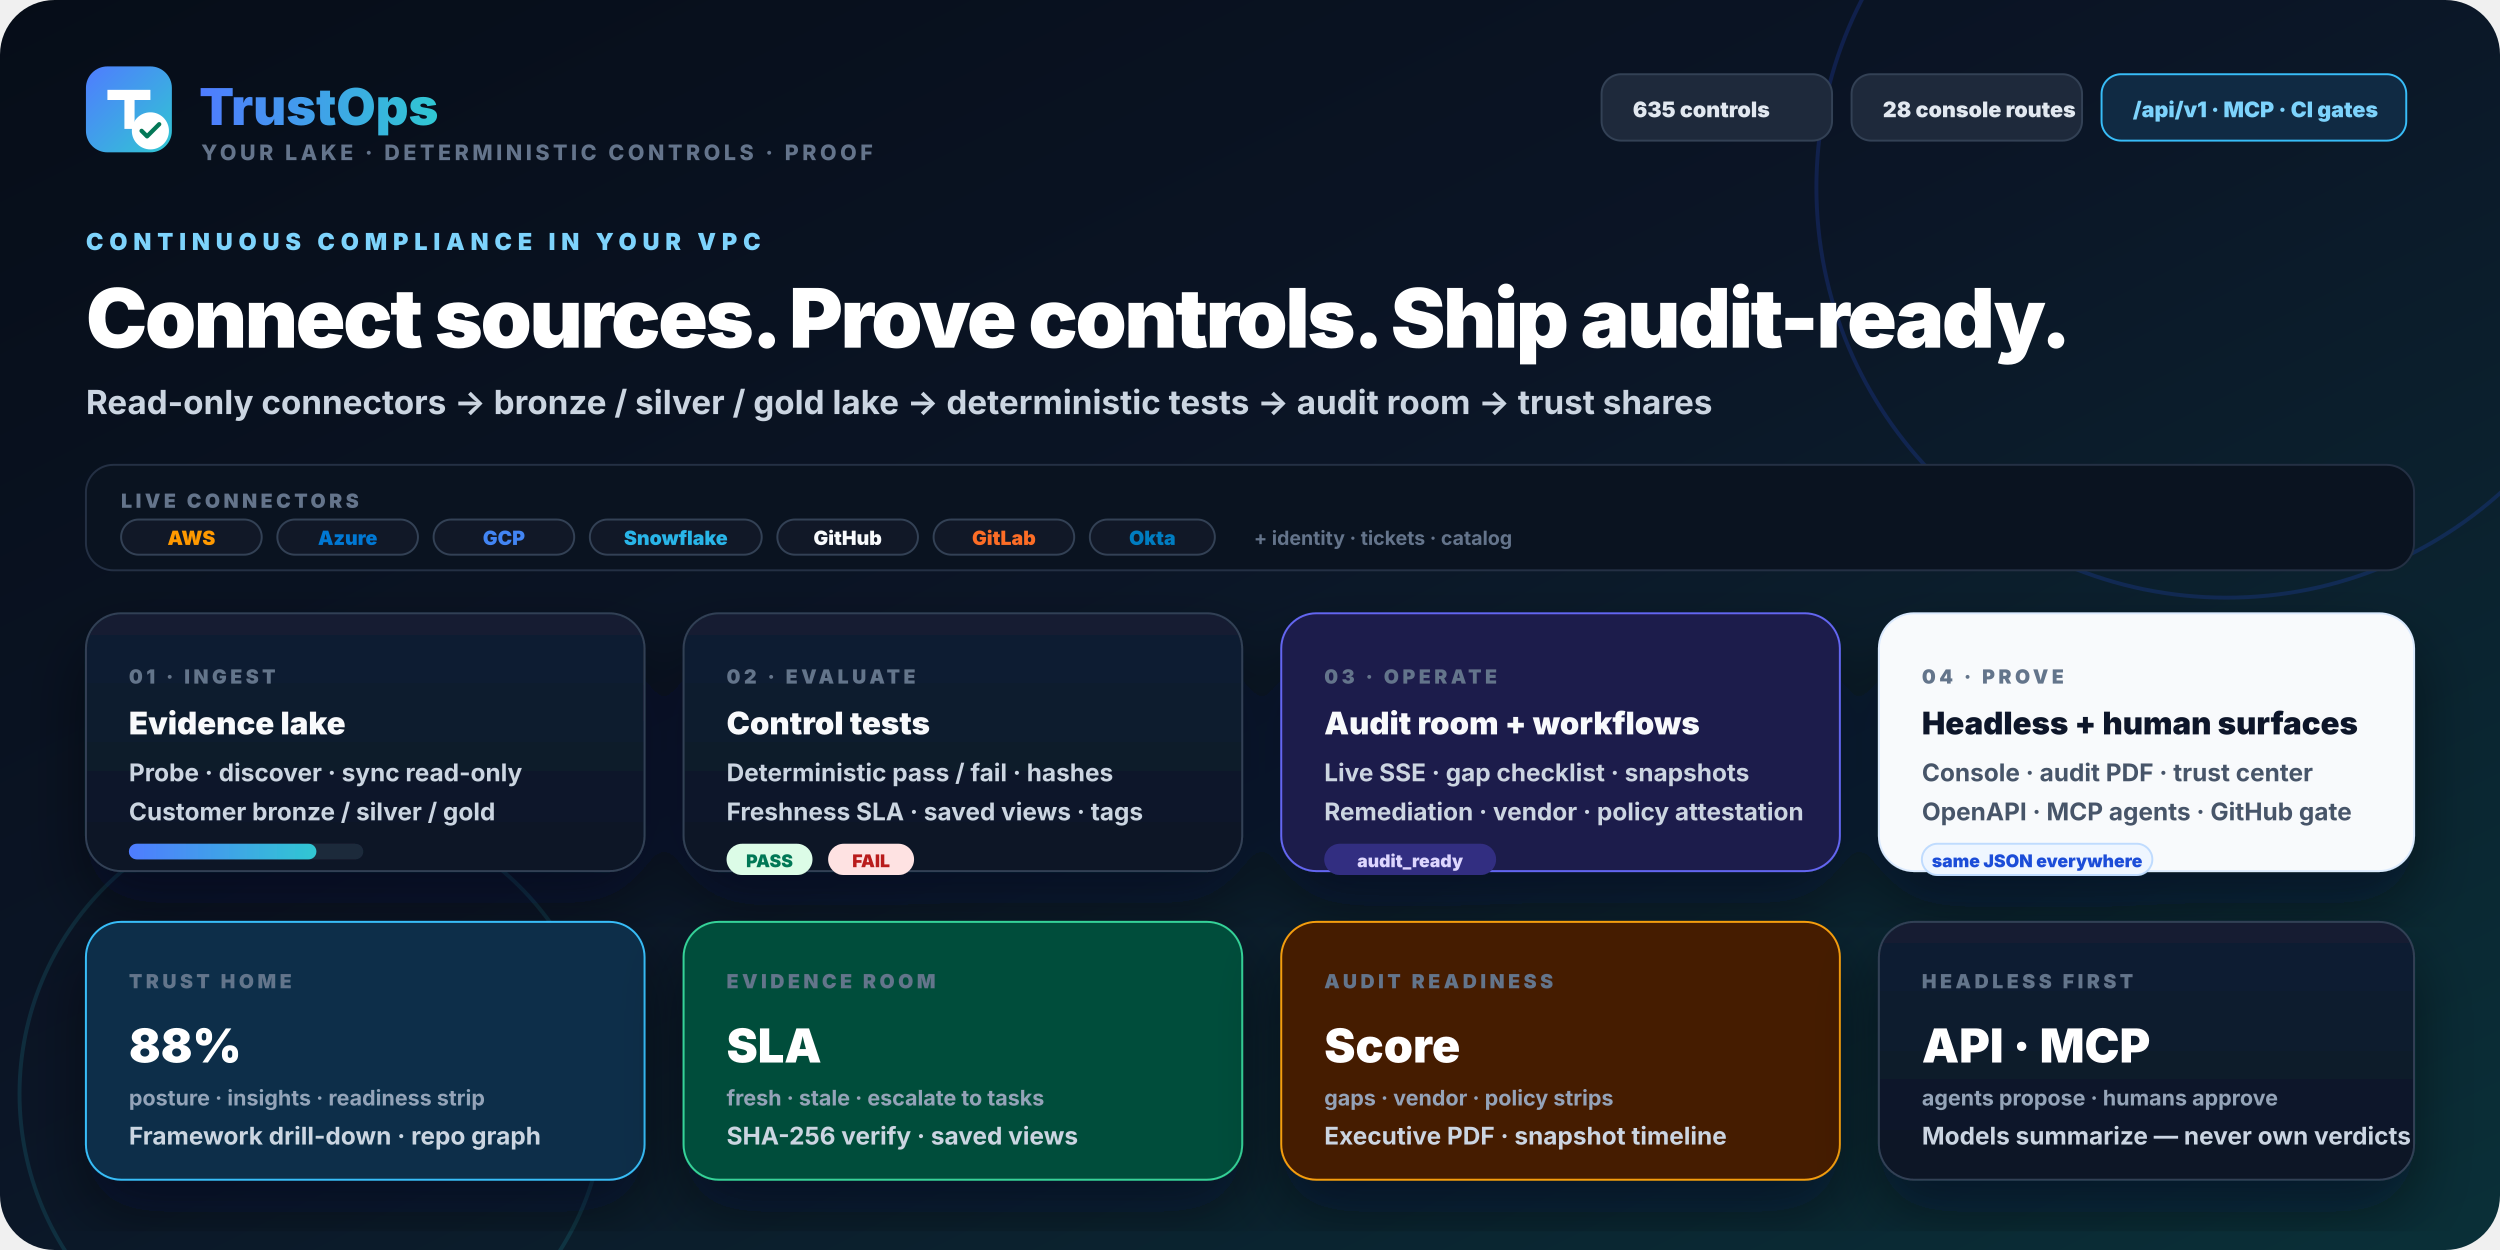
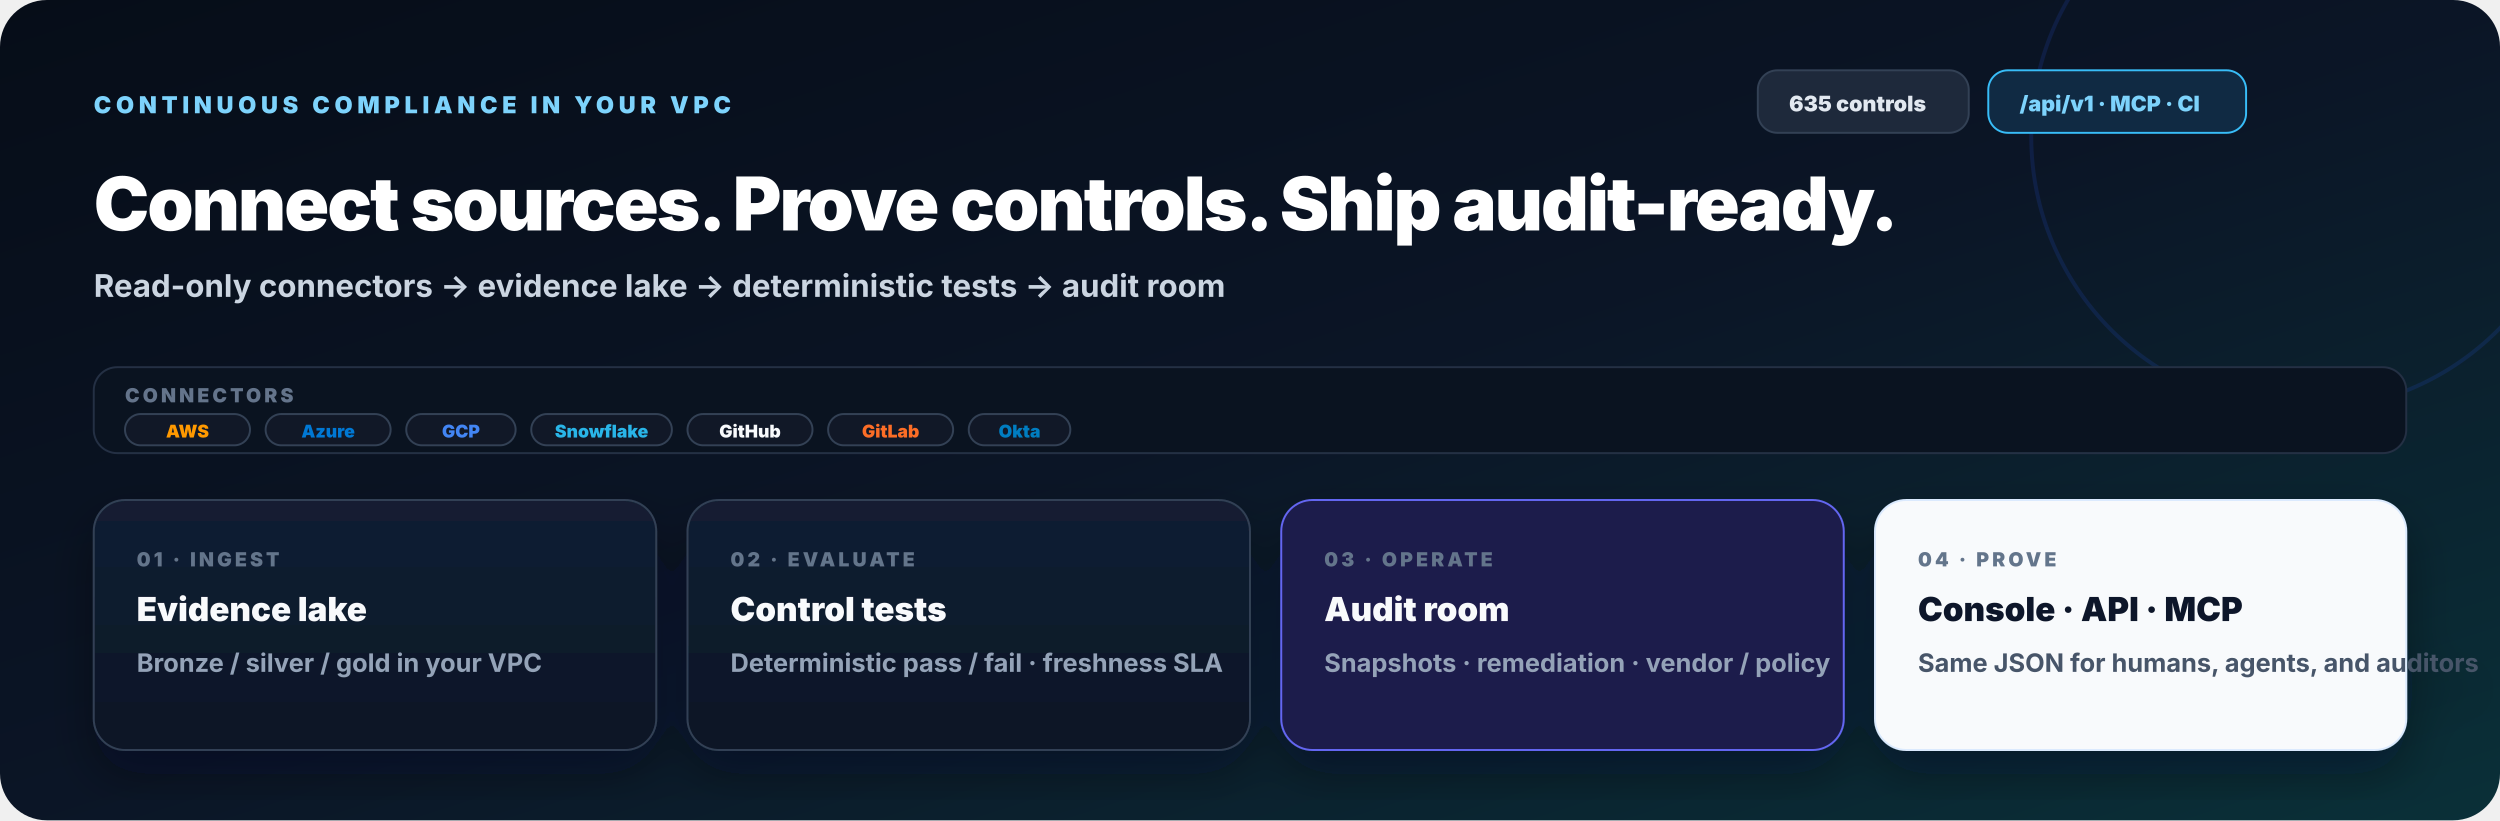
- <svg xmlns="http://www.w3.org/2000/svg" width="1280" height="640" viewBox="0 0 1280 640" role="img" aria-labelledby="title desc">
+ <svg xmlns="http://www.w3.org/2000/svg" width="1280" height="420" viewBox="0 0 1280 420" role="img" aria-labelledby="title desc">
  <defs>
    <linearGradient id="bg" x1="0" y1="0" x2="1" y2="1">
      <stop offset="0" stop-color="#060d18" />
-       <stop offset=".45" stop-color="#0b1526" />
+       <stop offset=".5" stop-color="#0b1526" />
      <stop offset="1" stop-color="#0a3038" />
    </linearGradient>
    <linearGradient id="accent" x1="0" y1="0" x2="1" y2="0">
      <stop offset="0" stop-color="#4f7cff" />
      <stop offset="1" stop-color="#30c7d2" />
    </linearGradient>
-     <linearGradient id="mark" x1="0" y1="0" x2="1" y2="1">
-       <stop offset="0%" stop-color="#4f7cff" />
-       <stop offset="100%" stop-color="#30c7d2" />
-     </linearGradient>
    <linearGradient id="panel" x1="0" y1="0" x2="0" y2="1">
      <stop offset="0" stop-color="#121f33" />
      <stop offset="1" stop-color="#0c1626" />
    </linearGradient>
    <filter id="shadow" x="-20%" y="-20%" width="140%" height="140%">
-       <feDropShadow dx="0" dy="16" stdDeviation="16" flood-color="#020617" flood-opacity=".45" />
+       <feDropShadow dx="0" dy="12" stdDeviation="12" flood-color="#020617" flood-opacity=".35" />
    </filter>
    <style>
      .font { font-family: Inter, ui-sans-serif, system-ui, -apple-system, BlinkMacSystemFont, "Segoe UI", Arial, sans-serif; }
-       .eyebrow { fill: #7dd3fc; font-size: 12px; font-weight: 900; letter-spacing: 3px; }
-       .headline { fill: #fff; font-size: 42px; font-weight: 950; letter-spacing: -1.2px; }
-       .sub { fill: #cbd5e1; font-size: 17px; font-weight: 650; }
+       .eyebrow { fill: #7dd3fc; font-size: 12px; font-weight: 900; letter-spacing: 2.4px; }
+       .headline { fill: #fff; font-size: 38px; font-weight: 950; letter-spacing: -1px; }
+       .sub { fill: #cbd5e1; font-size: 16px; font-weight: 650; }
      .chip { fill: #1e293b; stroke: #334155; stroke-width: 1; }
      .chipText { fill: #e2e8f0; font-size: 11px; font-weight: 850; }
-       .label { fill: #64748b; font-size: 10px; font-weight: 900; letter-spacing: 1.8px; }
-       .title { fill: #f8fafc; font-size: 16px; font-weight: 900; }
-       .body { fill: #cbd5e1; font-size: 12.5px; font-weight: 650; }
-       .metric { fill: #fff; font-size: 24px; font-weight: 950; }
-       .metricSub { fill: #94a3b8; font-size: 11px; font-weight: 750; }
+       .label { fill: #64748b; font-size: 10px; font-weight: 900; letter-spacing: 1.6px; }
+       .title { fill: #f8fafc; font-size: 17px; font-weight: 900; }
+       .body { fill: #94a3b8; font-size: 13px; font-weight: 650; }
    </style>
  </defs>
-   <rect width="1280" height="640" rx="28" fill="url(#bg)" />
-   <circle cx="1140" cy="96" r="210" fill="none" stroke="#315dff" stroke-opacity=".18" stroke-width="2" />
-   <circle cx="160" cy="560" r="150" fill="none" stroke="#30c7d2" stroke-opacity=".14" stroke-width="2" />
+   <rect width="1280" height="420" rx="24" fill="url(#bg)" />
+   <circle cx="1180" cy="70" r="140" fill="none" stroke="#315dff" stroke-opacity=".14" stroke-width="2" />
  <g class="font">
-     <g transform="translate(44,34)">
-       <rect width="44" height="44" rx="11" fill="url(#mark)" />
-       <path d="M11 12h22v5.2h-8.1V32h-5.2V17.2H11z" fill="#fff" />
-       <circle cx="33" cy="33" r="9.5" fill="#fff" />
-       <path d="M28.5 33l2.8 2.8 6.2-6.2" stroke="#047857" stroke-width="2.2" fill="none" stroke-linecap="round" stroke-linejoin="round" />
-       <text x="58" y="30" fill="url(#accent)" font-size="26" font-weight="950">TrustOps</text>
-       <text x="59" y="48" fill="#64748b" font-size="11" font-weight="800" letter-spacing="1.8">YOUR LAKE · DETERMINISTIC CONTROLS · PROOF</text>
+     <text x="48" y="58" class="eyebrow">CONTINUOUS COMPLIANCE IN YOUR VPC</text>
+     <g transform="translate(900,36)">
+       <rect width="108" height="32" rx="10" class="chip" />
+       <text x="16" y="21" class="chipText">635 controls</text>
+       <rect x="118" width="132" height="32" rx="10" fill="#102a43" stroke="#38bdf8" stroke-width="1" />
+       <text x="134" y="21" fill="#7dd3fc" font-size="11" font-weight="900">/api/v1 · MCP · CI</text>
    </g>
-     <g transform="translate(820,38)">
-       <rect width="118" height="34" rx="10" class="chip" />
-       <text x="16" y="22" class="chipText">635 controls</text>
-       <rect x="128" width="118" height="34" rx="10" class="chip" />
-       <text x="144" y="22" class="chipText">28 console routes</text>
-       <rect x="256" width="156" height="34" rx="10" fill="#102a43" stroke="#38bdf8" stroke-width="1" />
-       <text x="272" y="22" fill="#7dd3fc" font-size="11" font-weight="900">/api/v1 · MCP · CI gates</text>
-     </g>
-     <text x="44" y="128" class="eyebrow">CONTINUOUS COMPLIANCE IN YOUR VPC</text>
-     <text x="44" y="178" class="headline">Connect sources. Prove controls. Ship audit-ready.</text>
-     <text x="44" y="212" class="sub">Read-only connectors → bronze / silver / gold lake → deterministic tests → audit room → trust shares</text>
-     <g transform="translate(44,238)">
-       <rect width="1192" height="54" rx="14" fill="#0a1320" stroke="#243044" />
-       <text x="18" y="22" class="label">LIVE CONNECTORS</text>
-       <g transform="translate(18,28)">
-         <rect width="72" height="18" rx="9" fill="#111827" stroke="#334155" />
-         <text x="36" y="13" text-anchor="middle" fill="#FF9900" font-size="10" font-weight="900">AWS</text>
-         <rect x="80" width="72" height="18" rx="9" fill="#111827" stroke="#334155" />
-         <text x="116" y="13" text-anchor="middle" fill="#0078D4" font-size="10" font-weight="900">Azure</text>
-         <rect x="160" width="72" height="18" rx="9" fill="#111827" stroke="#334155" />
-         <text x="196" y="13" text-anchor="middle" fill="#4285F4" font-size="10" font-weight="900">GCP</text>
-         <rect x="240" width="88" height="18" rx="9" fill="#111827" stroke="#334155" />
-         <text x="284" y="13" text-anchor="middle" fill="#29B5E8" font-size="10" font-weight="900">Snowflake</text>
-         <rect x="336" width="72" height="18" rx="9" fill="#111827" stroke="#334155" />
-         <text x="372" y="13" text-anchor="middle" fill="#f8fafc" font-size="10" font-weight="900">GitHub</text>
-         <rect x="416" width="72" height="18" rx="9" fill="#111827" stroke="#334155" />
-         <text x="452" y="13" text-anchor="middle" fill="#FC6D26" font-size="10" font-weight="900">GitLab</text>
-         <rect x="496" width="64" height="18" rx="9" fill="#111827" stroke="#334155" />
-         <text x="528" y="13" text-anchor="middle" fill="#007DC1" font-size="10" font-weight="900">Okta</text>
-         <text x="580" y="13" fill="#64748b" font-size="10" font-weight="750">+ identity · tickets · catalog</text>
+     <text x="48" y="118" class="headline">Connect sources. Prove controls. Ship audit-ready.</text>
+     <text x="48" y="152" class="sub">Read-only connectors → evidence lake → deterministic tests → audit room</text>
+     <g transform="translate(48,188)">
+       <rect width="1184" height="44" rx="12" fill="#0a1320" stroke="#243044" />
+       <text x="16" y="18" class="label">CONNECTORS</text>
+       <g transform="translate(16,24)">
+         <rect width="64" height="16" rx="8" fill="#111827" stroke="#334155" />
+         <text x="32" y="12" text-anchor="middle" fill="#FF9900" font-size="9" font-weight="900">AWS</text>
+         <rect x="72" width="64" height="16" rx="8" fill="#111827" stroke="#334155" />
+         <text x="104" y="12" text-anchor="middle" fill="#0078D4" font-size="9" font-weight="900">Azure</text>
+         <rect x="144" width="56" height="16" rx="8" fill="#111827" stroke="#334155" />
+         <text x="172" y="12" text-anchor="middle" fill="#4285F4" font-size="9" font-weight="900">GCP</text>
+         <rect x="208" width="72" height="16" rx="8" fill="#111827" stroke="#334155" />
+         <text x="244" y="12" text-anchor="middle" fill="#29B5E8" font-size="9" font-weight="900">Snowflake</text>
+         <rect x="288" width="64" height="16" rx="8" fill="#111827" stroke="#334155" />
+         <text x="320" y="12" text-anchor="middle" fill="#f8fafc" font-size="9" font-weight="900">GitHub</text>
+         <rect x="360" width="64" height="16" rx="8" fill="#111827" stroke="#334155" />
+         <text x="392" y="12" text-anchor="middle" fill="#FC6D26" font-size="9" font-weight="900">GitLab</text>
+         <rect x="432" width="52" height="16" rx="8" fill="#111827" stroke="#334155" />
+         <text x="458" y="12" text-anchor="middle" fill="#007DC1" font-size="9" font-weight="900">Okta</text>
      </g>
    </g>
    <g filter="url(#shadow)">
-       <g transform="translate(44,314)">
-         <rect width="286" height="132" rx="18" fill="url(#panel)" stroke="#334155" />
-         <text x="22" y="36" class="label">01 · INGEST</text>
+       <g transform="translate(48,256)">
+         <rect width="288" height="128" rx="16" fill="url(#panel)" stroke="#334155" />
+         <text x="22" y="34" class="label">01 · INGEST</text>
        <text x="22" y="62" class="title">Evidence lake</text>
-         <text x="22" y="86" class="body">Probe · discover · sync read-only</text>
-         <text x="22" y="106" class="body">Customer bronze / silver / gold</text>
-         <rect x="22" y="118" width="120" height="8" rx="4" fill="#1e293b" />
-         <rect x="22" y="118" width="96" height="8" rx="4" fill="url(#accent)" />
+         <text x="22" y="88" class="body">Bronze / silver / gold in your VPC</text>
      </g>
-       <g transform="translate(350,314)">
-         <rect width="286" height="132" rx="18" fill="url(#panel)" stroke="#334155" />
-         <text x="22" y="36" class="label">02 · EVALUATE</text>
+       <g transform="translate(352,256)">
+         <rect width="288" height="128" rx="16" fill="url(#panel)" stroke="#334155" />
+         <text x="22" y="34" class="label">02 · EVALUATE</text>
        <text x="22" y="62" class="title">Control tests</text>
-         <text x="22" y="86" class="body">Deterministic pass / fail · hashes</text>
-         <text x="22" y="106" class="body">Freshness SLA · saved views · tags</text>
-         <g transform="translate(22,118)">
-           <rect width="44" height="16" rx="8" fill="#dcfce7" />
-           <text x="22" y="12" text-anchor="middle" fill="#047857" font-size="9" font-weight="900">PASS</text>
-           <rect x="52" width="44" height="16" rx="8" fill="#fee2e2" />
-           <text x="74" y="12" text-anchor="middle" fill="#b91c1c" font-size="9" font-weight="900">FAIL</text>
-         </g>
+         <text x="22" y="88" class="body">Deterministic pass / fail · freshness SLA</text>
      </g>
-       <g transform="translate(656,314)">
-         <rect width="286" height="132" rx="18" fill="#1e1b4b" stroke="#6366f1" />
-         <text x="22" y="36" class="label" fill="#c4b5fd">03 · OPERATE</text>
-         <text x="22" y="62" class="title">Audit room + workflows</text>
-         <text x="22" y="86" class="body">Live SSE · gap checklist · snapshots</text>
-         <text x="22" y="106" class="body">Remediation · vendor · policy attestation</text>
-         <rect x="22" y="118" width="88" height="16" rx="8" fill="#312e81" />
-         <text x="66" y="130" text-anchor="middle" fill="#ddd6fe" font-size="9" font-weight="900">audit_ready</text>
+       <g transform="translate(656,256)">
+         <rect width="288" height="128" rx="16" fill="#1e1b4b" stroke="#6366f1" />
+         <text x="22" y="34" class="label" fill="#c4b5fd">03 · OPERATE</text>
+         <text x="22" y="62" class="title">Audit room</text>
+         <text x="22" y="88" class="body">Snapshots · remediation · vendor / policy</text>
      </g>
-       <g transform="translate(962,314)">
-         <rect width="274" height="132" rx="18" fill="#f8fafc" stroke="#dbeafe" />
-         <text x="22" y="36" fill="#64748b" font-size="10" font-weight="900" letter-spacing="1.8">04 · PROVE</text>
-         <text x="22" y="62" fill="#0f172a" font-size="16" font-weight="950">Headless + human surfaces</text>
-         <text x="22" y="86" fill="#475569" font-size="12.5" font-weight="750">Console · audit PDF · trust center</text>
-         <text x="22" y="106" fill="#475569" font-size="12.5" font-weight="750">OpenAPI · MCP agents · GitHub gate</text>
-         <rect x="22" y="118" width="118" height="16" rx="8" fill="#eff6ff" stroke="#bfdbfe" />
-         <text x="81" y="130" text-anchor="middle" fill="#1d4ed8" font-size="9" font-weight="900">same JSON everywhere</text>
+       <g transform="translate(960,256)">
+         <rect width="272" height="128" rx="16" fill="#f8fafc" stroke="#dbeafe" />
+         <text x="22" y="34" fill="#64748b" font-size="10" font-weight="900" letter-spacing="1.6">04 · PROVE</text>
+         <text x="22" y="62" fill="#0f172a" font-size="17" font-weight="950">Console · API · MCP</text>
+         <text x="22" y="88" fill="#475569" font-size="13" font-weight="750">Same JSON for humans, agents, and auditors</text>
      </g>
    </g>
-     <path d="M336 380h16" stroke="url(#accent)" stroke-width="4" stroke-linecap="round" />
-     <path d="M642 380h16" stroke="url(#accent)" stroke-width="4" stroke-linecap="round" />
-     <path d="M948 380h16" stroke="url(#accent)" stroke-width="4" stroke-linecap="round" />
-     <g transform="translate(44,472)" filter="url(#shadow)">
-       <rect width="286" height="132" rx="18" fill="#082f49" stroke="#38bdf8" />
-       <text x="22" y="34" class="label" fill="#7dd3fc">TRUST HOME</text>
-       <text x="22" y="72" class="metric">88%</text>
-       <text x="22" y="94" class="metricSub">posture · insights · readiness strip</text>
-       <text x="22" y="114" class="body">Framework drill-down · repo graph</text>
-     </g>
-     <g transform="translate(350,472)" filter="url(#shadow)">
-       <rect width="286" height="132" rx="18" fill="#064e3b" stroke="#34d399" />
-       <text x="22" y="34" class="label" fill="#a7f3d0">EVIDENCE ROOM</text>
-       <text x="22" y="72" class="metric">SLA</text>
-       <text x="22" y="94" class="metricSub">fresh · stale · escalate to tasks</text>
-       <text x="22" y="114" class="body">SHA-256 verify · saved views</text>
-     </g>
-     <g transform="translate(656,472)" filter="url(#shadow)">
-       <rect width="286" height="132" rx="18" fill="#451a03" stroke="#f59e0b" />
-       <text x="22" y="34" class="label" fill="#fed7aa">AUDIT READINESS</text>
-       <text x="22" y="72" class="metric">Score</text>
-       <text x="22" y="94" class="metricSub">gaps · vendor · policy strips</text>
-       <text x="22" y="114" class="body">Executive PDF · snapshot timeline</text>
-     </g>
-     <g transform="translate(962,472)" filter="url(#shadow)">
-       <rect width="274" height="132" rx="18" fill="url(#panel)" stroke="#334155" />
-       <text x="22" y="34" class="label">HEADLESS FIRST</text>
-       <text x="22" y="72" class="metric" font-size="20">API · MCP</text>
-       <text x="22" y="94" class="metricSub">agents propose · humans approve</text>
-       <text x="22" y="114" class="body">Models summarize — never own verdicts</text>
-     </g>
+     <path d="M344 320h12" stroke="url(#accent)" stroke-width="3" stroke-linecap="round" />
+     <path d="M648 320h12" stroke="url(#accent)" stroke-width="3" stroke-linecap="round" />
+     <path d="M944 320h12" stroke="url(#accent)" stroke-width="3" stroke-linecap="round" />
  </g>
</svg>
